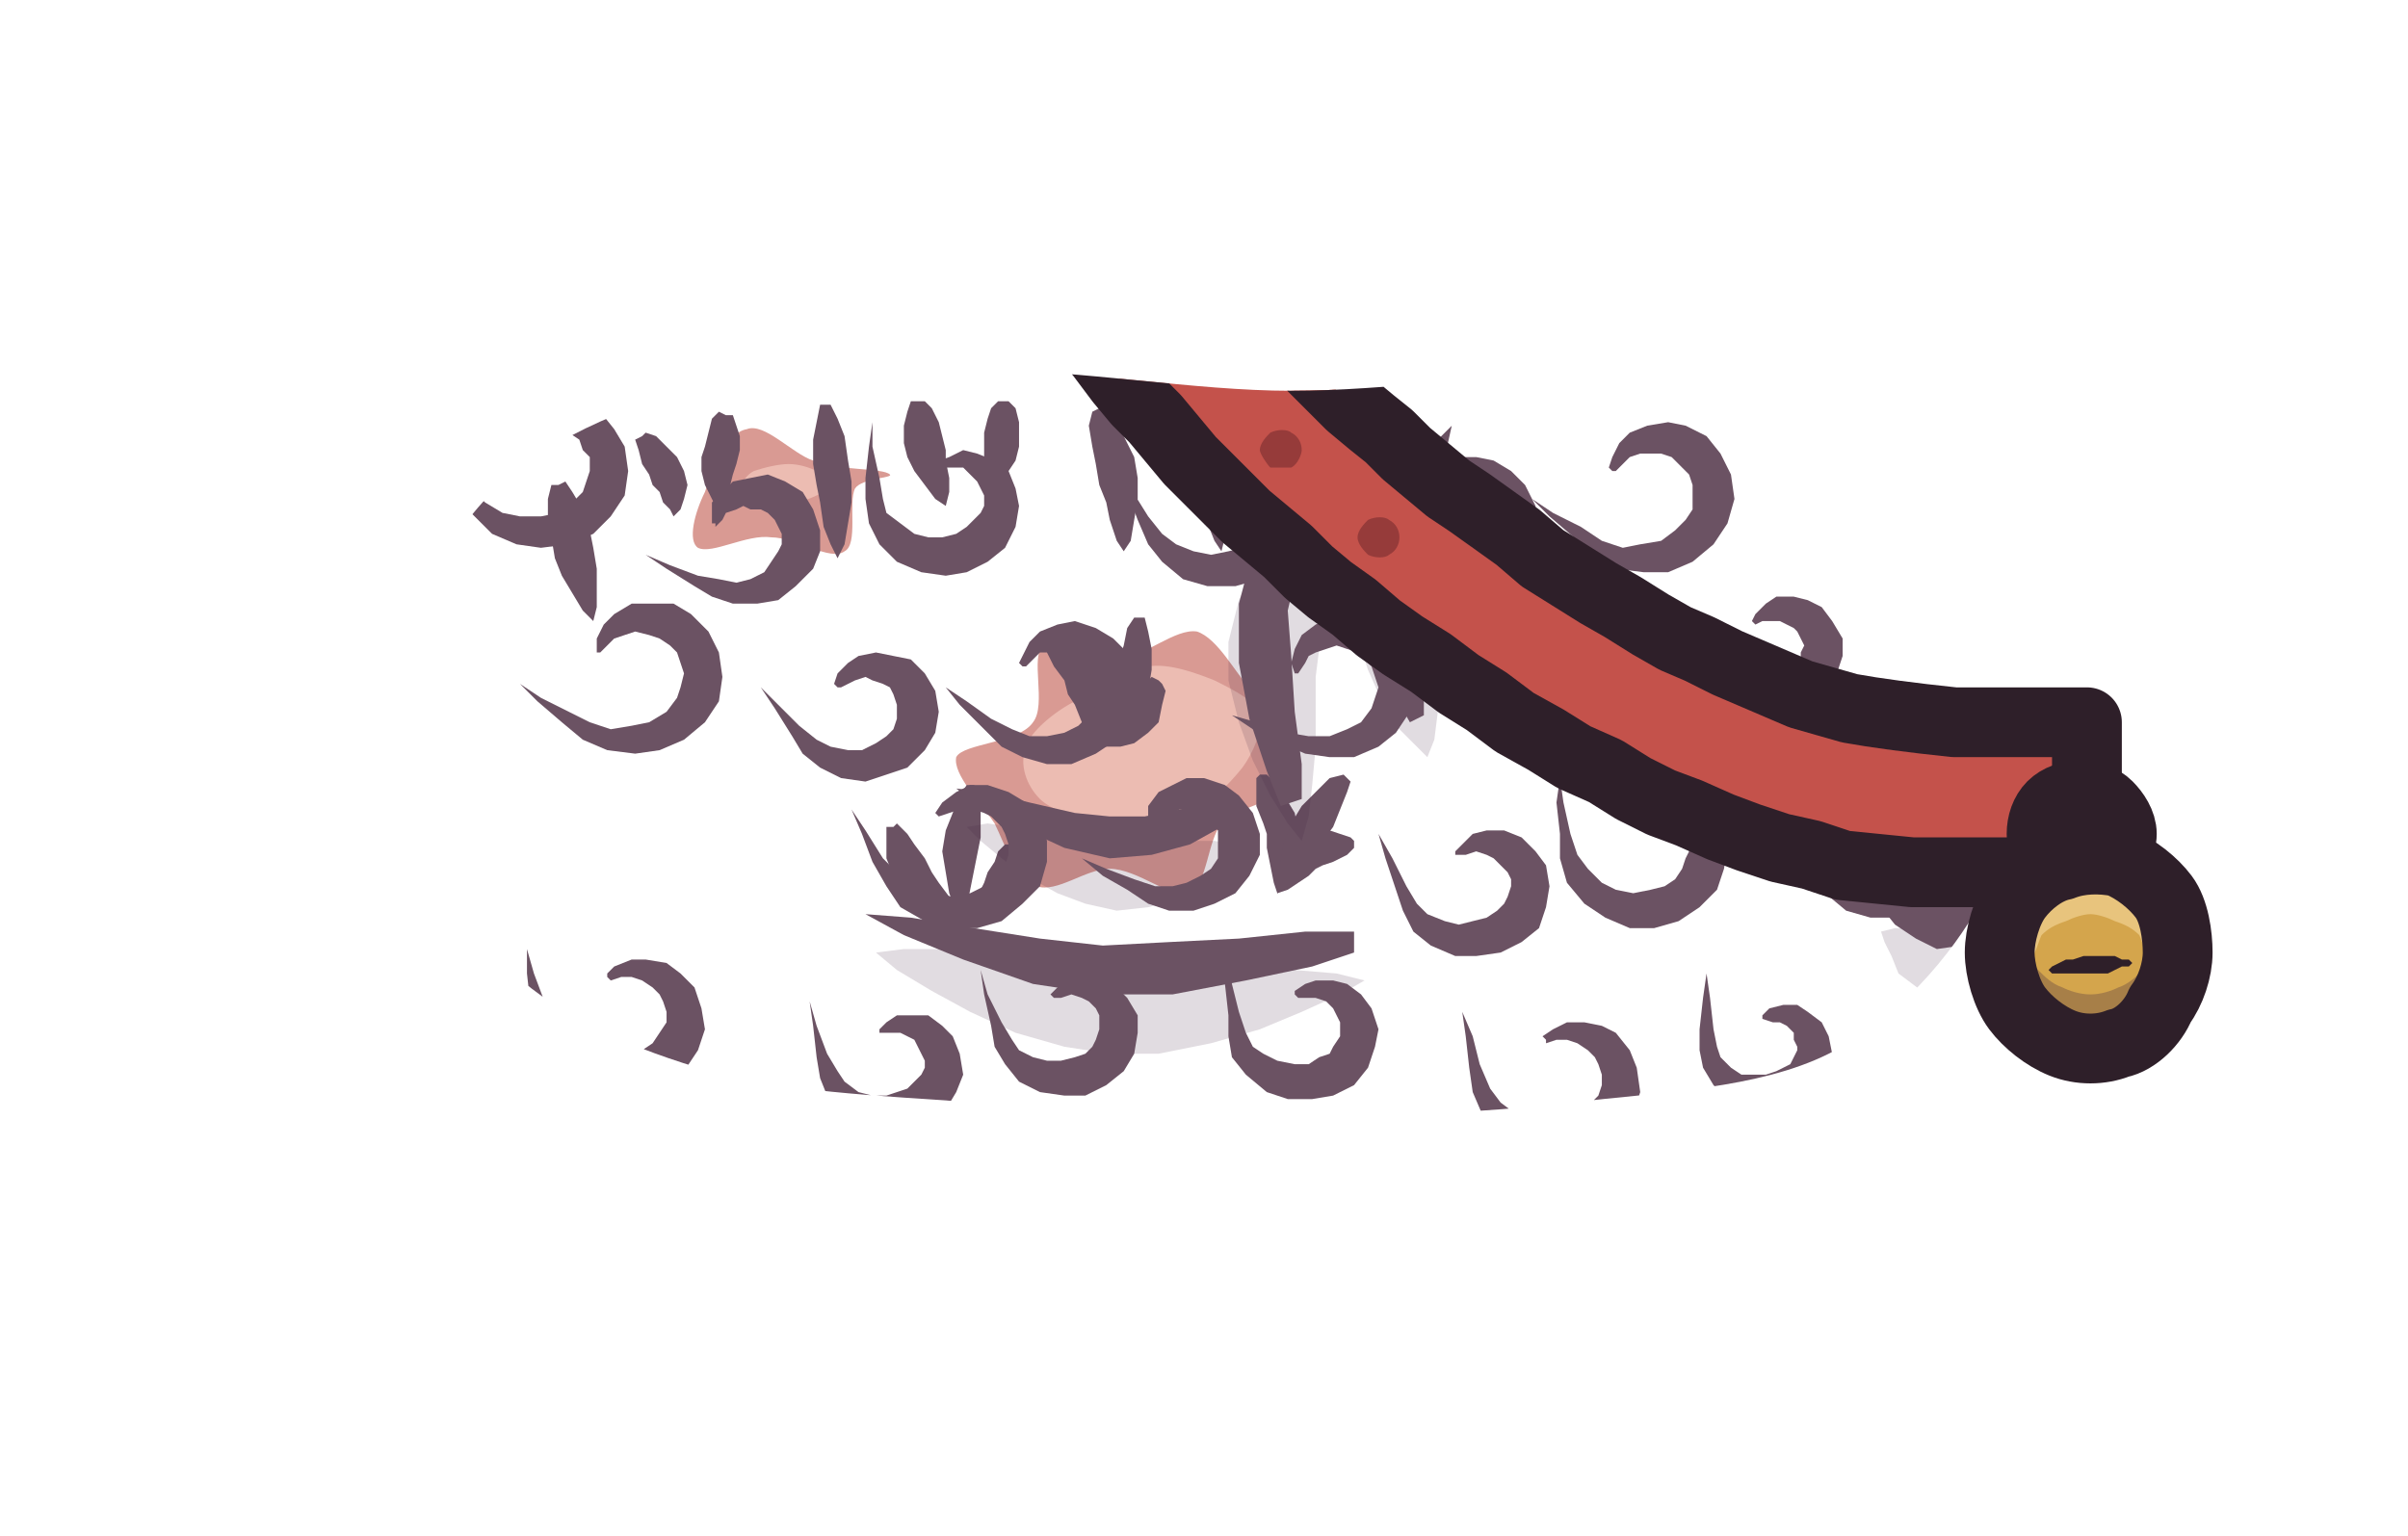
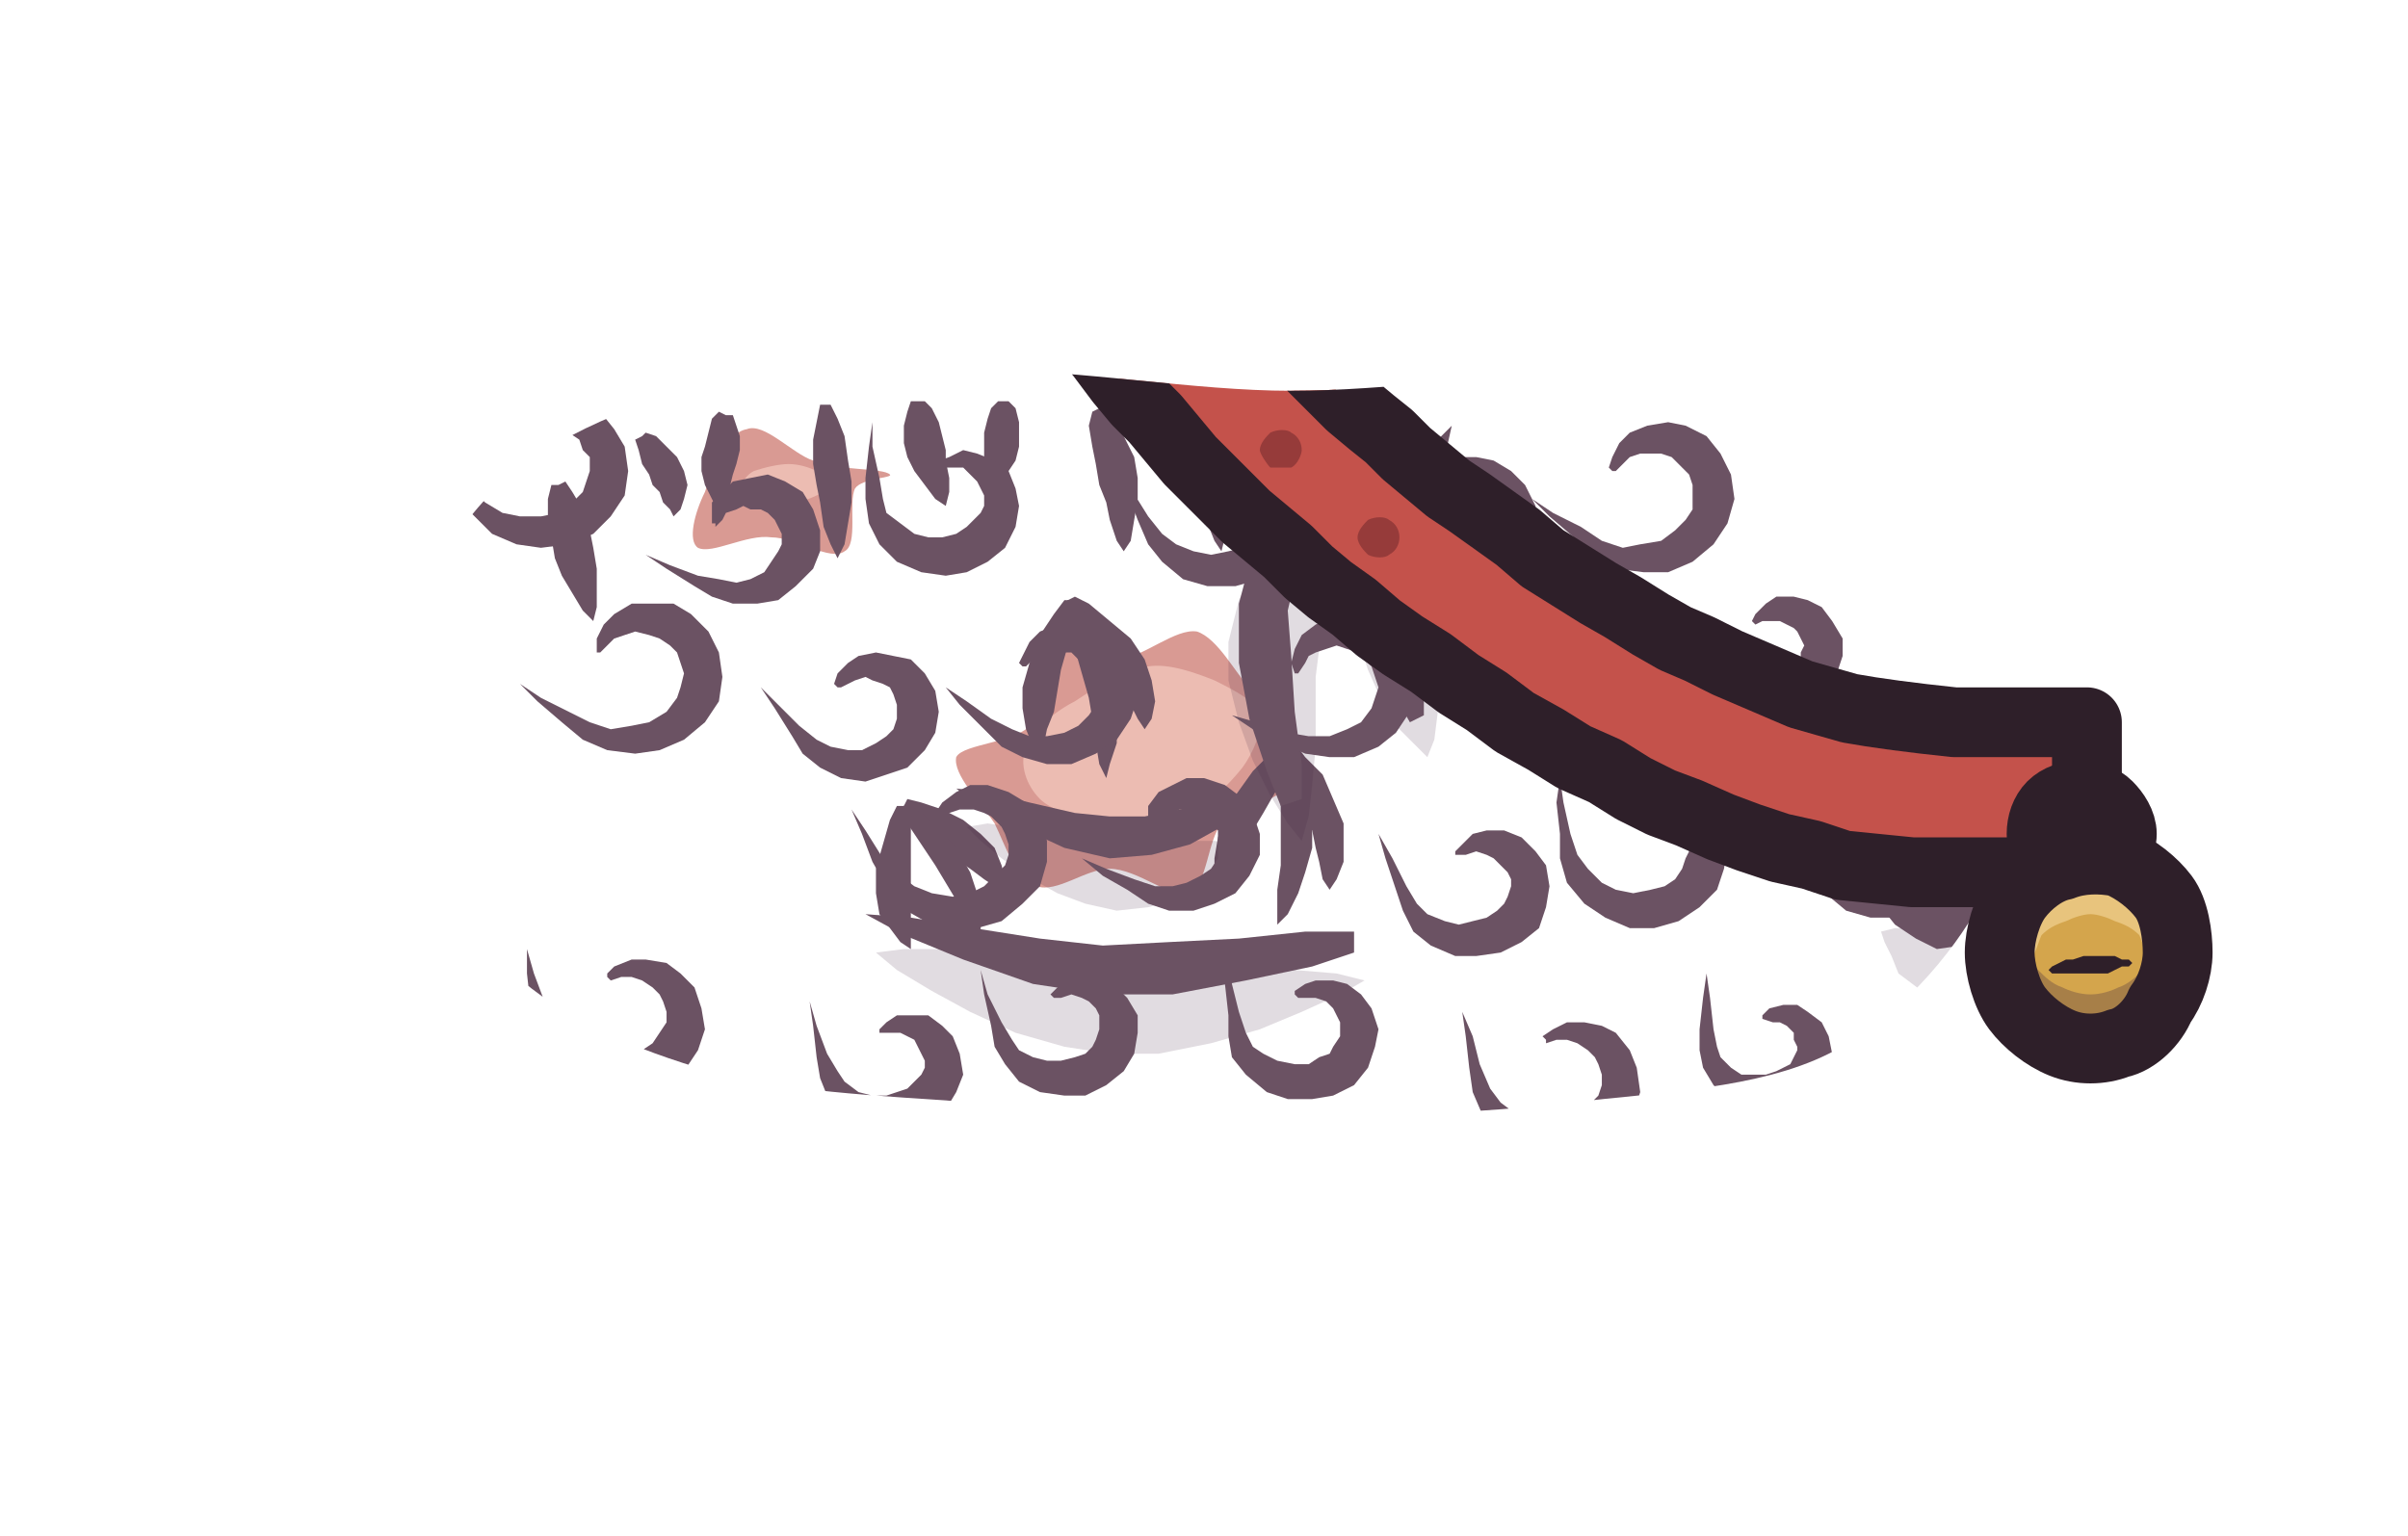
<svg xmlns="http://www.w3.org/2000/svg" viewBox="0 0 69 44" width="69" height="44">
  <defs>
    <clipPath id="cat-body-extra-normal-front-body">
      <path d="M51 12C52.9 12.9 55.3 14.6 56.4 16C57.5 17.4 57.7 19 57.8 20.6C57.9 22.2 57.7 24.2 56.8 25.8C55.9 27.4 54.4 29.2 52.4 30.2C50.4 31.2 47.6 31.3 45 31.6C42.4 31.9 39.8 32 37 32C34.2 32 30.8 31.8 28 31.6C25.2 31.4 22.3 31.3 20 30.6C17.7 29.9 15.8 29 14.4 27.6C13 26.2 12 24.1 11.8 22C11.6 19.9 12 17 13.2 15.2C14.4 13.4 16.5 12.2 19 11.4C21.5 10.6 25 10.6 28 10.6C31 10.6 34.2 11.2 37 11.2C39.8 11.2 42.7 10.7 45 10.8C47.3 10.9 49.1 11.1 51 12Z" />
    </clipPath>
    <clipPath id="cat-body-extra-normal-front-collar">
      <path d="M51 12C52.9 12.9 55.3 14.6 56.4 16C57.5 17.4 57.7 19 57.8 20.6C57.9 22.2 57.7 24.2 56.8 25.8C55.9 27.4 54.4 29.2 52.4 30.2C50.4 31.2 47.6 31.3 45 31.6C42.4 31.9 39.8 32 37 32C34.2 32 30.8 31.8 28 31.6C25.2 31.4 22.3 31.3 20 30.6C17.7 29.9 15.8 29 14.4 27.6C13 26.2 12 24.1 11.8 22C11.6 19.9 12 17 13.2 15.2C14.4 13.4 16.5 12.2 19 11.4C21.5 10.6 25 10.6 28 10.6C31 10.6 34.2 11.2 37 11.2C39.8 11.2 42.7 10.7 45 10.8C47.3 10.9 49.1 11.1 51 12ZM53 18.5L63 18.5L63 26.5L53 26.5Z" />
    </clipPath>
  </defs>
  <g id="extra-bald" clip-path="url(#cat-body-extra-normal-front-body)">
    <path d="M36.7 20.6C36.9 21.1 37.1 22 36.9 22.5C36.6 23 35.5 23.1 35 23.6C34.6 24.1 34.6 25.3 34.1 25.6C33.6 25.8 32.6 24.9 31.8 24.9C31.1 24.9 30.3 25.6 29.7 25.4C29.1 25.2 28.8 24.2 28.5 23.6C28.1 23 27.3 22.2 27.4 21.7C27.6 21.3 29.2 21.3 29.6 20.7C30 20.2 29.5 18.8 29.9 18.5C30.3 18.2 31.3 18.9 32.1 18.9C32.8 18.8 33.7 18 34.3 18.1C34.9 18.3 35.4 19.3 35.8 19.7C36.2 20.1 36.5 20.1 36.7 20.6Z" fill="#d99a93" />
    <path d="M36.1 20.5C36.2 20.9 35.9 21.6 35.6 22C35.2 22.5 34.6 23.1 34 23.4C33.3 23.6 32.3 23.7 31.6 23.6C30.9 23.5 30.1 23.2 29.8 22.9C29.4 22.5 29.2 21.9 29.4 21.4C29.5 21 30.2 20.4 30.8 20.1C31.4 19.7 32.2 19.2 32.9 19.1C33.5 19 34.3 19.3 34.8 19.5C35.4 19.8 36 20.1 36.1 20.5Z" fill="#ecbcb2" />
    <path d="M41.7 16.2C41.7 16.6 41.6 18.1 41.2 18.3C40.8 18.4 39.9 17.4 39.2 17.1C38.6 16.9 37.6 17.3 37.2 16.9C36.7 16.6 36.5 15.7 36.5 15.1C36.5 14.5 36.6 13.6 37 13.4C37.5 13.1 38.4 13.7 39.1 13.7C39.8 13.6 41 13 41.4 13.3C41.8 13.7 41.6 15.1 41.6 15.5C41.7 16 41.8 15.7 41.7 16.2Z" fill="#d99a93" />
    <path d="M41.1 15.7C41 15.9 40.8 16.2 40.5 16.3C40.2 16.4 39.8 16.4 39.5 16.4C39.1 16.3 38.7 16.2 38.4 16.1C38.1 15.9 37.9 15.6 37.9 15.4C37.8 15.2 37.9 14.9 38.1 14.7C38.3 14.6 38.6 14.5 38.9 14.4C39.2 14.4 39.6 14.3 39.9 14.4C40.2 14.5 40.4 14.8 40.6 15C40.8 15.2 41.1 15.5 41.1 15.7Z" fill="#ecbcb2" />
    <path d="M24.5 14C24.3 14.4 24.6 15.6 24.2 15.8C23.8 16.1 22.8 15.4 22.1 15.4C21.4 15.3 20.4 15.9 20 15.7C19.7 15.5 19.9 14.7 20.2 14.1C20.4 13.5 20.8 12.4 21.4 12.3C21.9 12.1 22.7 13 23.3 13.2C24 13.5 25.3 13.4 25.5 13.6C25.6 13.7 24.7 13.7 24.5 14Z" fill="#d99a93" />
    <path d="M23.8 13.8C23.8 13.9 23.6 14.1 23.4 14.2C23.2 14.3 22.9 14.4 22.7 14.4C22.4 14.5 22.1 14.5 21.8 14.4C21.6 14.4 21.3 14.4 21.2 14.3C21.1 14.2 21.2 14 21.2 13.9C21.3 13.8 21.4 13.6 21.6 13.5C21.9 13.4 22.3 13.3 22.6 13.3C22.9 13.3 23.2 13.4 23.4 13.5C23.6 13.5 23.8 13.7 23.8 13.8Z" fill="#ecbcb2" />
  </g>
  <g id="extra-dull" clip-path="url(#cat-body-extra-normal-front-body)">
    <path d="M17 17.8L17.1 17.4L17.1 16.9L17.1 16.3L17 15.7L16.9 15.2L16.7 14.6L16.4 14.1L16.2 13.8L16 13.9L15.8 13.9L15.7 14.3L15.7 14.8L15.8 15.4L15.9 16L16.1 16.5L16.4 17L16.7 17.5Z" fill="#6b5263" />
    <path d="M19.3 14.8L19.5 14.6L19.6 14.3L19.7 13.9L19.6 13.5L19.4 13.1L19.1 12.8L18.8 12.5L18.5 12.4L18.4 12.5L18.2 12.6L18.3 12.9L18.4 13.3L18.6 13.6L18.7 13.9L18.9 14.1L19 14.4L19.2 14.6Z" fill="#6b5263" />
    <path d="M20.5 14.5L20.7 14.3L20.9 14L21 13.6L21.1 13.3L21.2 12.9L21.2 12.5L21.1 12.2L21 11.9L20.8 11.9L20.6 11.8L20.4 12L20.3 12.4L20.2 12.8L20.1 13.1L20.1 13.5L20.2 13.9L20.4 14.3Z" fill="#6b5263" />
    <path d="M24 16L24.2 15.6L24.3 15L24.4 14.4L24.4 13.8L24.3 13.2L24.2 12.5L24 12L23.8 11.6L23.6 11.6L23.5 11.6L23.4 12.1L23.3 12.6L23.3 13.3L23.4 13.9L23.5 14.4L23.6 15.1L23.8 15.6Z" fill="#6b5263" />
    <path d="M27.1 14.5L27.2 14.1L27.2 13.7L27.1 13.2L27.1 12.9L27 12.5L26.9 12.1L26.7 11.7L26.5 11.5L26.3 11.5L26.1 11.5L26 11.8L25.9 12.2L25.9 12.7L26 13.1L26.2 13.5L26.5 13.9L26.8 14.3Z" fill="#6b5263" />
    <path d="M28.5 14L28.7 13.8L28.9 13.5L29.1 13.2L29.2 12.8L29.2 12.5L29.2 12.1L29.1 11.7L28.9 11.5L28.7 11.5L28.6 11.5L28.4 11.7L28.3 12L28.2 12.4L28.2 12.7L28.2 13.1L28.3 13.4L28.4 13.8Z" fill="#6b5263" />
    <path d="M32.2 15.8L32.4 15.5L32.5 14.9L32.6 14.3L32.6 13.7L32.5 13.1L32.2 12.5L31.9 12L31.7 11.6L31.5 11.7L31.3 11.8L31.2 12.2L31.3 12.8L31.4 13.3L31.5 13.9L31.7 14.4L31.8 14.9L32 15.5Z" fill="#6b5263" />
    <path d="M35 15.8L35.1 15.4L35.2 14.9L35.2 14.3L35.2 13.8L35.1 13.2L34.8 12.6L34.5 12.2L34.3 11.9L34.1 11.9L34 12L33.9 12.4L34 12.9L34.1 13.5L34.2 14L34.4 14.5L34.6 15L34.8 15.5Z" fill="#6b5263" />
    <path d="M35.6 16.2L35.9 15.9L36.2 15.4L36.5 14.9L36.7 14.3L36.9 13.8L37.1 13.1L37.1 12.6L37.1 12.2L36.9 12.1L36.7 12L36.4 12.4L36.1 12.9L35.9 13.4L35.7 14L35.6 14.6L35.5 15.2L35.5 15.8Z" fill="#6b5263" />
-     <path d="M31.4 21.4L31.5 21.1L31.6 20.6L31.6 20L31.5 19.5L31.3 19L30.9 18.6L30.6 18.3L30.2 18.2L30.1 18.3L30 18.4L30 18.7L30.2 19.1L30.5 19.5L30.6 19.9L30.8 20.2L31 20.7L31.2 21.1Z" fill="#6b5263" />
-     <path d="M31.4 21.4L31.7 21.2L32.2 20.8L32.6 20.4L32.9 19.8L33 19.2L33 18.6L32.9 18.1L32.8 17.7L32.7 17.7L32.5 17.7L32.3 18L32.2 18.5L32 19.1L31.9 19.5L31.8 20L31.6 20.5L31.5 21Z" fill="#6b5263" />
-     <path d="M31.4 21.4L31.7 21.4L32.1 21.4L32.5 21.3L32.9 21L33.2 20.7L33.3 20.2L33.4 19.8L33.3 19.6L33.2 19.5L33 19.4L32.8 19.6L32.5 19.9L32.3 20.2L32.2 20.4L32 20.6L31.8 20.8L31.5 21.1Z" fill="#6b5263" />
-     <path d="M36.6 25.6L36.8 25.3L37 24.9L37.2 24.3L37.2 23.8L37.1 23.3L36.8 22.8L36.5 22.4L36.3 22.2L36.1 22.2L36 22.3L36 22.7L36 23.1L36.2 23.6L36.3 23.9L36.3 24.3L36.4 24.8L36.5 25.3Z" fill="#6b5263" />
-     <path d="M36.6 25.6L36.9 25.4L37.2 25L37.6 24.5L37.9 24.1L38.2 23.7L38.4 23.2L38.6 22.7L38.7 22.4L38.6 22.3L38.5 22.2L38.1 22.3L37.7 22.7L37.3 23.1L37 23.6L36.8 24.1L36.7 24.7L36.6 25.2Z" fill="#6b5263" />
-     <path d="M36.6 25.6L36.9 25.5L37.2 25.3L37.5 25.1L37.7 24.9L37.9 24.8L38.2 24.7L38.6 24.5L38.8 24.3L38.8 24.1L38.7 24L38.4 23.9L38.1 23.8L37.6 23.9L37.2 24.1L36.9 24.5L36.7 24.9L36.6 25.3Z" fill="#6b5263" />
-     <path d="M27.6 26.4L27.5 26.1L27.2 25.7L26.9 25.3L26.7 25L26.5 24.6L26.2 24.2L26 23.9L25.7 23.6L25.6 23.7L25.4 23.7L25.4 24.1L25.4 24.6L25.6 25.1L25.9 25.6L26.3 25.9L26.8 26.2L27.2 26.3Z" fill="#6b5263" />
-     <path d="M27.6 26.4L27.7 26L27.8 25.5L27.9 25L28 24.5L28.1 24L28.1 23.4L28.1 22.9L28.1 22.6L27.9 22.5L27.7 22.5L27.5 22.8L27.3 23.3L27.1 23.8L27 24.4L27.1 25L27.2 25.6L27.4 26.1Z" fill="#6b5263" />
-     <path d="M27.6 26.4L27.9 26.4L28.3 26.3L28.7 26.1L29.1 25.8L29.3 25.3L29.3 24.9L29.3 24.5L29.2 24.2L29 24.2L28.8 24.2L28.6 24.4L28.5 24.7L28.3 25L28.2 25.3L28.1 25.5L27.9 25.8L27.7 26.1Z" fill="#6b5263" />
-     <path d="M55.6 25.8L55.6 25.4L55.5 25L55.3 24.5L55.2 24.1L55.2 23.8L55.1 23.3L55 22.8L54.9 22.5L54.7 22.5L54.5 22.5L54.4 22.8L54.3 23.3L54.2 23.8L54.3 24.4L54.5 24.9L54.9 25.3L55.3 25.6Z" fill="#6b5263" />
-     <path d="M55.6 25.8L55.9 25.5L56.2 25.1L56.6 24.7L56.8 24.2L57 23.7L57.2 23.2L57.3 22.7L57.3 22.3L57.1 22.2L57 22.1L56.7 22.4L56.4 22.8L56.1 23.3L55.9 23.8L55.8 24.3L55.6 24.9L55.6 25.4Z" fill="#6b5263" />
-     <path d="M55.6 25.8L55.9 25.7L56.2 25.5L56.5 25.3L56.8 25.2L57 25.1L57.3 24.9L57.6 24.7L57.8 24.4L57.7 24.3L57.7 24.1L57.4 24.1L57 24.1L56.6 24.2L56.2 24.4L55.9 24.7L55.7 25.1L55.6 25.5Z" fill="#6b5263" />
+     <path d="M29.7 21.7L29.9 21.4L30 20.9L30.2 20.4L30.3 19.8L30.4 19.2L30.6 18.5L30.8 17.8L30.8 17.3L30.6 17.2L30.5 17.2L30.2 17.6L29.8 18.2L29.5 19L29.3 19.7L29.3 20.3L29.4 20.9L29.6 21.4Z" fill="#6b5263" />
+     <path d="M32.8 20.9L33 20.6L33.1 20.1L33 19.5L32.8 18.9L32.4 18.3L31.8 17.8L31.2 17.3L30.8 17.1L30.6 17.2L30.5 17.3L30.8 17.8L31.2 18.4L31.7 19L32 19.4L32.2 19.8L32.4 20.2L32.6 20.6Z" fill="#6b5263" />
+     <path d="M31.7 22.3L31.8 21.9L32 21.3L32 20.6L32 19.8L31.8 19.1L31.5 18.3L31.1 17.6L30.8 17.2L30.6 17.2L30.5 17.3L30.6 17.8L30.8 18.6L31 19.3L31.2 20L31.3 20.6L31.4 21.3L31.5 21.9Z" fill="#6b5263" />
+     <path d="M34.9 25.5L35.2 25.2L35.4 24.8L35.7 24.3L35.9 23.8L36.2 23.3L36.6 22.6L36.9 22L37.1 21.5L36.9 21.4L36.8 21.3L36.4 21.6L35.9 22.1L35.4 22.8L35.1 23.4L34.9 24L34.8 24.6L34.8 25.1Z" fill="#6b5263" />
+     <path d="M38.1 25.5L38.3 25.2L38.5 24.7L38.5 24.2L38.5 23.6L38.2 22.9L37.9 22.2L37.4 21.7L37.1 21.3L36.9 21.4L36.8 21.5L36.9 22L37.1 22.6L37.3 23.3L37.6 23.8L37.7 24.3L37.8 24.7L37.9 25.2Z" fill="#6b5263" />
+     <path d="M36.6 26.5L36.9 26.2L37.2 25.6L37.4 25L37.6 24.3L37.6 23.5L37.4 22.6L37.3 21.9L37.1 21.4L36.9 21.4L36.8 21.4L36.7 22L36.7 22.7L36.7 23.5L36.7 24.2L36.7 24.8L36.6 25.5L36.6 26.1Z" fill="#6b5263" />
+     <path d="M26.1 27.2L26.1 26.8L26.1 26.4L26.1 26L26.1 25.5L26.1 25L26.1 24.3L26.1 23.6L26.1 23.1L25.9 23.1L25.7 23.1L25.5 23.5L25.3 24.2L25.1 24.9L25.1 25.6L25.2 26.2L25.5 26.6L25.8 27Z" fill="#6b5263" />
+     <path d="M28.8 25.5L28.8 25.2L28.7 24.8L28.5 24.3L28.1 23.9L27.6 23.5L27 23.2L26.4 23L26 22.9L25.9 23.1L25.8 23.2L26.1 23.6L26.6 24L27.1 24.4L27.5 24.7L27.8 24.9L28.2 25.2L28.5 25.4Z" fill="#6b5263" />
+     <path d="M28.1 27.2L28.1 26.8L28.1 26.2L28 25.6L27.8 25L27.4 24.3L26.9 23.8L26.4 23.3L26 23L25.9 23.1L25.8 23.2L26 23.6L26.4 24.2L26.8 24.8L27.1 25.3L27.4 25.8L27.6 26.4L27.9 26.8Z" fill="#6b5263" />
+     <path d="M53.9 26L54.1 25.7L54.3 25.3L54.5 24.8L54.6 24.4L54.9 23.8L55.1 23.2L55.3 22.5L55.3 22L55.2 22L55 21.9L54.7 22.2L54.3 22.8L53.9 23.4L53.7 24.1L53.6 24.6L53.7 25.2L53.8 25.7Z" fill="#6b5263" />
+     <path d="M57.1 25.4L57.2 25.1L57.3 24.7L57.3 24.2L57.1 23.6L56.8 23L56.3 22.5L55.7 22.1L55.3 21.8L55.2 22L55.1 22.1L55.2 22.5L55.6 23.1L56 23.6L56.3 24.1L56.5 24.4L56.7 24.8L56.9 25.2Z" fill="#6b5263" />
+     <path d="M55.8 26.7L56 26.3L56.1 25.8L56.2 25.1L56.2 24.5L56.1 23.8L55.9 23L55.6 22.4L55.3 21.9L55.2 22L55 22L55.1 22.5L55.2 23.2L55.3 23.9L55.4 24.6L55.5 25.1L55.6 25.8L55.7 26.3Z" fill="#6b5263" />
  </g>
  <g id="extra-wrinkles" clip-path="url(#cat-body-extra-normal-front-body)">
    <path d="M38.5 13.5L37.9 13.9L37.3 14.5L36.6 15.3L36 16.2L35.5 17.2L35.2 18.4L35.2 19.5L35.5 20.7L35.9 21.8L36.4 22.8L36.9 23.6L37.3 24.1L37.5 23.4L37.6 22.5L37.7 21.4L37.7 20.4L37.7 19.4L37.8 18.6L37.9 17.9L38.1 17L38.3 16L38.5 15.1L38.6 14.2Z" fill="#3f2541" fill-opacity="0.16" />
    <path d="M38.2 12.4L37.5 13.2L36.7 14.4L35.9 15.8L35.5 17.3L35.5 19L35.8 20.6L36.3 22.1L36.7 23.1L37 23L37.3 22.9L37.3 21.9L37.1 20.4L37 18.8L36.9 17.5L37.2 16.2L37.6 14.7L38 13.4Z" fill="#6b5263" />
    <path d="M41.9 13.3L41.4 13.6L40.8 14.1L40.2 14.8L39.6 15.5L39.2 16.4L38.9 17.4L38.9 18.3L39.2 19.2L39.6 20.1L40 20.8L40.5 21.3L40.9 21.7L41.1 21.2L41.2 20.4L41.2 19.7L41.2 18.9L41.2 18.2L41.3 17.6L41.4 17.1L41.5 16.3L41.7 15.5L41.9 14.7L41.9 13.9Z" fill="#3f2541" fill-opacity="0.16" />
    <path d="M41.6 12.2L41 12.8L40.3 13.8L39.5 15L39.1 16.3L39.2 17.6L39.5 18.9L40 20L40.4 20.7L40.6 20.6L40.8 20.5L40.8 19.7L40.7 18.6L40.5 17.5L40.5 16.5L40.7 15.5L41 14.2L41.4 13.1Z" fill="#6b5263" />
    <path d="M25.1 27.3L25.7 27.8L26.7 28.4L27.8 29L29.1 29.6L30.5 30L31.8 30.2L33.2 30.2L34.7 29.9L36.1 29.5L37.3 29L38.4 28.5L39.1 28.1L38.3 27.9L37.1 27.8L35.8 27.7L34.4 27.7L33.1 27.6L32 27.6L30.9 27.5L29.6 27.4L28.3 27.3L27 27.2L25.9 27.2Z" fill="#3f2541" fill-opacity="0.16" />
    <path d="M24.8 26.2L25.9 26.8L27.6 27.5L29.6 28.2L31.6 28.5L33.6 28.5L35.7 28.1L37.6 27.7L38.8 27.3L38.8 27L38.8 26.7L37.4 26.7L35.5 26.9L33.5 27L31.6 27.1L29.8 26.9L27.9 26.6L26.1 26.3Z" fill="#6b5263" />
    <path d="M27.7 23.7L28.1 24.1L28.7 24.6L29.4 25.1L30.3 25.6L31.1 25.9L32 26.1L32.9 26L33.7 25.8L34.5 25.5L35.1 25.1L35.6 24.7L35.9 24.3L35.4 24.2L34.8 24.1L34.1 24.1L33.4 24.1L32.7 24.1L32.2 24.1L31.6 24L30.8 23.9L29.9 23.8L29 23.7L28.3 23.6Z" fill="#3f2541" fill-opacity="0.16" />
    <path d="M27.4 22.6L28.1 23.1L29.2 23.7L30.5 24.3L31.8 24.6L33 24.5L34.1 24.2L35 23.7L35.7 23.4L35.6 23.2L35.5 23L34.8 23L33.8 23.2L32.8 23.4L31.8 23.4L30.8 23.3L29.5 23L28.3 22.7Z" fill="#6b5263" />
    <path d="M53.5 23.5L53.6 23.9L53.8 24.3L54 24.8L54.4 25.2L54.9 25.6L55.6 25.8L56.2 25.8L56.8 25.5L57.3 25.2L57.7 24.8L57.9 24.5L58.1 24.1L57.7 23.9L57.3 23.8L56.8 23.7L56.4 23.7L56 23.6L55.8 23.6L55.7 23.6L55.3 23.5L54.9 23.5L54.4 23.4L53.9 23.4Z" fill="#3f2541" fill-opacity="0.16" />
    <path d="M53.2 22.4L53.5 22.8L53.9 23.4L54.6 23.9L55.3 24.2L56.1 24.2L56.9 23.9L57.5 23.5L57.9 23.2L57.8 23L57.7 22.8L57.2 22.8L56.6 22.9L55.9 22.9L55.5 23L55 22.9L54.4 22.7L53.7 22.5Z" fill="#6b5263" />
    <path d="M53.9 26.7L54 27L54.2 27.4L54.4 27.9L54.8 28.2L55.2 28.5L55.8 28.7L56.4 28.6L56.8 28.4L57.2 28.1L57.5 27.8L57.6 27.4L57.7 27.1L57.4 26.9L57 26.9L56.6 26.8L56.3 26.8L56.1 26.7L56 26.7L55.9 26.7L55.6 26.7L55.1 26.6L54.7 26.6L54.3 26.6Z" fill="#3f2541" fill-opacity="0.16" />
    <path d="M53.6 25.6L53.9 26L54.3 26.5L54.9 26.9L55.5 27.2L56.2 27.1L56.8 26.8L57.2 26.5L57.5 26.2L57.4 26L57.3 25.8L56.9 25.8L56.4 25.9L56 26L55.7 26L55.3 26L54.7 25.8L54.1 25.6Z" fill="#6b5263" />
  </g>
  <g id="extra-curls" clip-path="url(#cat-body-extra-normal-front-body)">
    <path d="M12.3 12.7L12.6 13.4L13.1 14.1L13.5 14.7L14.1 15.3L14.8 15.6L15.5 15.7L16.3 15.6L17 15.3L17.5 14.8L17.9 14.2L18 13.5L17.9 12.8L17.6 12.3L17.2 11.8L16.6 11.6L16.1 11.5L15.6 11.6L15.1 11.8L14.8 12.2L14.7 12.5L14.7 12.5L14.8 12.6L15.1 12.4L15.4 12.3L15.7 12.2L16 12.3L16.3 12.4L16.6 12.6L16.7 12.9L16.9 13.1L16.9 13.5L16.8 13.8L16.7 14.1L16.4 14.4L16 14.7L15.5 14.8L14.9 14.8L14.4 14.7L13.9 14.4L13.4 13.9L12.8 13.3Z" fill="#6b5263" />
    <path d="M18.5 15.9L19.1 16.3L19.9 16.8L20.4 17.1L21 17.3L21.7 17.3L22.3 17.2L22.8 16.8L23.3 16.3L23.5 15.8L23.5 15.2L23.3 14.6L23 14.1L22.5 13.8L22 13.6L21.5 13.7L21 13.8L20.7 14.1L20.4 14.4L20.4 14.8L20.4 15L20.5 15L20.5 15.1L20.7 14.9L20.8 14.7L21.1 14.6L21.3 14.5L21.5 14.6L21.8 14.6L22 14.7L22.2 14.9L22.3 15.1L22.4 15.3L22.4 15.6L22.3 15.8L22.1 16.1L21.9 16.4L21.5 16.6L21.1 16.7L20.6 16.6L20 16.5L19.2 16.2Z" fill="#6b5263" />
    <path d="M25 12.1L24.9 12.8L24.8 13.7L24.8 14.3L24.9 15L25.2 15.6L25.7 16.1L26.4 16.4L27.1 16.5L27.7 16.4L28.3 16.1L28.8 15.7L29.1 15.1L29.2 14.5L29.1 14L28.9 13.5L28.5 13.2L28 13L27.6 12.9L27.2 13.1L26.9 13.2L26.9 13.3L27 13.4L27.2 13.4L27.6 13.4L27.8 13.6L28 13.8L28.1 14L28.2 14.2L28.2 14.5L28.1 14.7L27.9 14.9L27.7 15.1L27.4 15.3L27 15.4L26.6 15.4L26.2 15.3L25.8 15L25.4 14.7L25.3 14.3L25.2 13.7L25 12.8Z" fill="#6b5263" />
    <path d="M32 13.4L32.3 14.1L32.6 14.9L32.9 15.6L33.3 16.1L33.9 16.6L34.6 16.8L35.4 16.8L36.1 16.6L36.7 16.3L37.1 15.7L37.3 15.1L37.4 14.5L37.2 13.9L36.8 13.4L36.4 13.1L35.8 12.9L35.3 12.9L34.9 13.1L34.6 13.4L34.4 13.6L34.4 13.7L34.5 13.7L34.7 13.6L35.1 13.5L35.4 13.6L35.6 13.7L35.9 13.8L36.1 14.1L36.2 14.3L36.3 14.6L36.2 14.9L36.1 15.1L35.9 15.4L35.6 15.7L35.2 15.8L34.7 15.9L34.2 15.8L33.7 15.6L33.3 15.3L32.9 14.8L32.4 14Z" fill="#6b5263" />
    <path d="M39 15.7L39.6 16L40.4 16.4L41 16.7L41.6 16.9L42.3 16.9L42.9 16.6L43.4 16.2L43.8 15.7L44 15.1L44 14.5L43.7 13.9L43.3 13.5L42.8 13.2L42.3 13.1L41.8 13.1L41.3 13.3L41 13.6L40.8 13.9L40.7 14.3L40.8 14.6L40.8 14.6L40.9 14.6L41 14.4L41.2 14.2L41.4 14.1L41.6 14L41.9 14L42.1 14.1L42.4 14.2L42.6 14.3L42.7 14.5L42.8 14.7L42.9 15L42.8 15.3L42.7 15.6L42.4 15.9L42.1 16.1L41.6 16.2L41.1 16.2L40.5 16.1L39.7 15.9Z" fill="#6b5263" />
    <path d="M43.9 14.3L44.4 14.8L45.1 15.4L45.6 15.9L46.3 16.3L47.1 16.4L47.8 16.4L48.5 16.1L49.1 15.6L49.5 15L49.7 14.3L49.6 13.6L49.3 13L48.9 12.5L48.3 12.2L47.8 12.1L47.2 12.2L46.7 12.4L46.4 12.7L46.2 13.1L46.1 13.4L46.2 13.5L46.3 13.5L46.5 13.3L46.7 13.1L47 13L47.3 13L47.6 13L47.9 13.1L48.2 13.4L48.4 13.6L48.5 13.9L48.5 14.2L48.5 14.6L48.3 14.9L48 15.2L47.6 15.5L47 15.6L46.5 15.7L45.9 15.5L45.3 15.1L44.5 14.7Z" fill="#6b5263" />
    <path d="M14.9 19.6L15.4 20.1L16.1 20.7L16.7 21.2L17.4 21.5L18.2 21.6L18.9 21.5L19.6 21.2L20.2 20.7L20.6 20.1L20.7 19.4L20.6 18.7L20.3 18.1L19.8 17.6L19.3 17.3L18.7 17.3L18.1 17.3L17.6 17.6L17.3 17.9L17.1 18.3L17.1 18.7L17.1 18.7L17.2 18.7L17.4 18.5L17.6 18.3L17.9 18.2L18.2 18.1L18.6 18.2L18.9 18.3L19.2 18.5L19.4 18.7L19.5 19L19.6 19.3L19.5 19.7L19.4 20L19.1 20.4L18.6 20.7L18.1 20.8L17.5 20.9L16.9 20.7L16.3 20.4L15.5 20Z" fill="#6b5263" />
    <path d="M21.8 19.7L22.2 20.3L22.7 21.1L23 21.6L23.5 22L24.1 22.3L24.8 22.4L25.4 22.2L26 22L26.5 21.5L26.8 21L26.9 20.4L26.8 19.8L26.5 19.3L26.1 18.9L25.6 18.8L25.1 18.7L24.6 18.8L24.3 19L24 19.3L23.9 19.6L24 19.7L24.1 19.7L24.3 19.6L24.5 19.5L24.8 19.4L25 19.5L25.3 19.6L25.5 19.7L25.6 19.9L25.7 20.2L25.7 20.4L25.7 20.6L25.6 20.9L25.4 21.1L25.1 21.3L24.7 21.5L24.3 21.5L23.8 21.4L23.4 21.2L22.9 20.8L22.3 20.2Z" fill="#6b5263" />
    <path d="M27.1 19.7L27.5 20.2L28.2 20.9L28.7 21.4L29.3 21.7L30 21.9L30.7 21.9L31.4 21.6L32 21.2L32.4 20.6L32.6 20L32.5 19.3L32.3 18.7L31.9 18.3L31.4 18L30.8 17.8L30.3 17.9L29.8 18.1L29.5 18.4L29.3 18.8L29.2 19L29.3 19.1L29.4 19.1L29.6 18.9L29.8 18.7L30.1 18.7L30.4 18.7L30.7 18.7L30.9 18.9L31.2 19.1L31.3 19.3L31.4 19.6L31.4 19.8L31.4 20.2L31.2 20.5L30.9 20.8L30.5 21L30 21.1L29.5 21.1L29 20.9L28.4 20.6L27.7 20.1Z" fill="#6b5263" />
    <path d="M35.3 20.5L35.9 20.9L36.7 21.3L37.4 21.6L38.1 21.7L38.8 21.7L39.5 21.4L40 21L40.4 20.4L40.6 19.7L40.5 19.1L40.2 18.5L39.8 18L39.3 17.7L38.7 17.6L38.1 17.7L37.7 17.9L37.3 18.2L37.1 18.6L37 19L37.1 19.3L37.2 19.3L37.2 19.3L37.4 19L37.5 18.8L37.7 18.7L38 18.6L38.3 18.5L38.6 18.6L38.9 18.7L39.1 18.9L39.3 19.1L39.4 19.4L39.5 19.7L39.4 20L39.3 20.3L39 20.7L38.6 20.9L38.1 21.1L37.5 21.1L36.9 21L36 20.7Z" fill="#6b5263" />
    <path d="M42.3 20.8L43 21.2L43.8 21.5L44.4 21.8L45 21.9L45.6 21.9L46.2 21.6L46.7 21.2L47.1 20.7L47.2 20.1L47.1 19.5L46.8 18.9L46.4 18.5L45.9 18.3L45.4 18.2L44.9 18.3L44.5 18.5L44.2 18.8L44 19.1L44 19.5L44 19.8L44.1 19.8L44.2 19.8L44.3 19.6L44.4 19.3L44.6 19.2L44.8 19.2L45.1 19.1L45.3 19.2L45.6 19.3L45.8 19.4L45.9 19.6L46 19.8L46.1 20L46 20.3L45.9 20.6L45.7 20.9L45.4 21.1L45 21.3L44.5 21.3L43.9 21.2L43.1 21Z" fill="#6b5263" />
    <path d="M48.2 17.5L48.5 18.2L48.9 19L49.2 19.5L49.5 19.9L50 20.2L50.6 20.4L51.2 20.4L51.8 20.2L52.3 19.8L52.6 19.4L52.8 18.8L52.8 18.3L52.5 17.8L52.2 17.4L51.8 17.2L51.4 17.1L50.9 17.1L50.6 17.3L50.3 17.6L50.2 17.8L50.3 17.9L50.3 17.9L50.5 17.8L50.8 17.8L51 17.8L51.2 17.9L51.4 18L51.5 18.1L51.6 18.3L51.7 18.5L51.6 18.7L51.6 18.9L51.5 19.1L51.3 19.3L51 19.4L50.6 19.5L50.3 19.5L49.9 19.4L49.5 19.2L49.2 18.8L48.7 18.1Z" fill="#6b5263" />
    <path d="M24.4 23.2L24.7 23.9L25 24.7L25.4 25.4L25.8 26L26.5 26.4L27.2 26.6L28 26.6L28.7 26.4L29.3 25.9L29.8 25.4L30 24.7L30 24.1L29.8 23.4L29.4 23L28.9 22.7L28.3 22.5L27.8 22.5L27.4 22.7L27 23L26.8 23.3L26.9 23.4L26.9 23.4L27.2 23.3L27.5 23.2L27.9 23.2L28.2 23.3L28.4 23.4L28.7 23.7L28.8 23.9L28.9 24.2L28.9 24.5L28.8 24.8L28.5 25.1L28.2 25.4L27.8 25.6L27.3 25.7L26.7 25.6L26.2 25.4L25.8 25.1L25.3 24.6L24.8 23.8Z" fill="#6b5263" />
    <path d="M31 24.6L31.6 25.1L32.3 25.5L32.9 25.9L33.5 26.1L34.2 26.1L34.8 25.9L35.4 25.6L35.8 25.1L36.1 24.5L36.1 23.9L35.9 23.3L35.5 22.8L35.1 22.5L34.5 22.3L34 22.3L33.6 22.5L33.2 22.7L32.9 23.1L32.9 23.4L32.9 23.7L33 23.7L33 23.8L33.2 23.6L33.3 23.4L33.6 23.3L33.8 23.2L34.1 23.2L34.3 23.3L34.5 23.4L34.7 23.6L34.9 23.8L34.9 24L34.9 24.3L34.9 24.6L34.7 24.9L34.4 25.1L34 25.3L33.6 25.4L33.1 25.4L32.5 25.2L31.7 24.9Z" fill="#6b5263" />
    <path d="M39.5 23.9L39.7 24.6L40 25.5L40.2 26.1L40.5 26.7L41 27.1L41.7 27.4L42.3 27.4L43 27.3L43.6 27L44.1 26.6L44.3 26L44.4 25.4L44.3 24.8L44 24.4L43.6 24L43.1 23.8L42.6 23.8L42.2 23.9L41.9 24.2L41.7 24.4L41.7 24.5L41.8 24.5L42 24.5L42.3 24.4L42.6 24.5L42.8 24.6L43 24.8L43.2 25L43.3 25.2L43.3 25.4L43.2 25.7L43.1 25.9L42.9 26.1L42.6 26.3L42.2 26.4L41.8 26.5L41.4 26.4L40.9 26.2L40.6 25.9L40.3 25.4L39.9 24.6Z" fill="#6b5263" />
    <path d="M44.7 22.3L44.6 23L44.7 23.9L44.7 24.6L44.9 25.3L45.4 25.9L46 26.3L46.7 26.6L47.4 26.6L48.1 26.4L48.7 26L49.2 25.5L49.4 24.9L49.5 24.3L49.3 23.7L48.9 23.3L48.5 23L48 22.8L47.5 22.8L47.1 23L46.9 23.2L46.9 23.3L46.9 23.3L47.2 23.3L47.6 23.3L47.8 23.4L48.1 23.6L48.3 23.8L48.4 24.1L48.4 24.4L48.3 24.6L48.2 24.9L48 25.2L47.7 25.4L47.3 25.5L46.8 25.6L46.3 25.5L45.9 25.3L45.5 24.9L45.2 24.5L45 23.9L44.8 23Z" fill="#6b5263" />
    <path d="M51.6 22.2L51.6 22.9L51.6 23.8L51.7 24.5L51.9 25.1L52.3 25.6L52.9 26.1L53.6 26.3L54.3 26.3L55 26.1L55.5 25.7L55.9 25.2L56.2 24.7L56.2 24.1L56 23.5L55.7 23.1L55.2 22.8L54.8 22.7L54.3 22.7L53.9 22.9L53.7 23.1L53.7 23.1L53.7 23.2L54 23.2L54.3 23.2L54.6 23.3L54.8 23.5L55 23.7L55.1 23.9L55.1 24.2L55.1 24.4L55 24.7L54.8 24.9L54.5 25.1L54.1 25.2L53.7 25.3L53.3 25.2L52.8 25L52.4 24.7L52.2 24.3L52 23.7L51.8 22.9Z" fill="#6b5263" />
    <path d="M15.1 27.2L15.1 27.9L15.2 28.8L15.3 29.5L15.6 30.2L16.1 30.8L16.8 31.2L17.5 31.4L18.3 31.4L19 31.1L19.6 30.7L20 30.1L20.2 29.5L20.1 28.9L19.9 28.3L19.5 27.9L19.1 27.6L18.5 27.5L18.1 27.5L17.6 27.7L17.4 27.9L17.4 28L17.5 28.1L17.8 28L18.1 28L18.4 28.1L18.7 28.3L18.9 28.5L19 28.7L19.1 29L19.1 29.3L18.9 29.6L18.7 29.9L18.4 30.1L18 30.3L17.6 30.4L17.1 30.3L16.6 30.1L16.1 29.8L15.8 29.4L15.6 28.7L15.3 27.9Z" fill="#6b5263" />
    <path d="M23.2 28.7L23.3 29.4L23.4 30.3L23.5 30.9L23.7 31.4L24.1 31.9L24.7 32.3L25.3 32.4L26 32.4L26.6 32.2L27.1 31.8L27.4 31.3L27.6 30.8L27.5 30.2L27.3 29.7L27 29.4L26.6 29.1L26.1 29.1L25.7 29.1L25.4 29.3L25.2 29.5L25.2 29.6L25.2 29.6L25.5 29.6L25.8 29.6L26 29.7L26.2 29.8L26.3 30L26.4 30.2L26.5 30.4L26.5 30.6L26.4 30.8L26.2 31L26 31.2L25.7 31.3L25.4 31.4L25 31.4L24.6 31.3L24.2 31L24 30.7L23.7 30.2L23.4 29.4Z" fill="#6b5263" />
    <path d="M28.1 27.8L28.2 28.5L28.4 29.4L28.5 30L28.8 30.5L29.2 31L29.8 31.3L30.5 31.4L31.1 31.4L31.7 31.1L32.2 30.7L32.5 30.2L32.6 29.6L32.6 29.1L32.3 28.6L31.9 28.2L31.5 28L31.1 28L30.6 28.1L30.3 28.3L30.1 28.5L30.1 28.5L30.2 28.6L30.4 28.6L30.7 28.5L31 28.6L31.2 28.7L31.4 28.9L31.5 29.1L31.5 29.3L31.5 29.5L31.4 29.8L31.3 30L31.1 30.2L30.8 30.3L30.4 30.4L30 30.4L29.6 30.3L29.2 30.1L29 29.8L28.7 29.3L28.3 28.5Z" fill="#6b5263" />
    <path d="M35.2 27.4L35.1 28.2L35.2 29.1L35.2 29.7L35.3 30.3L35.7 30.8L36.3 31.3L36.9 31.5L37.6 31.5L38.2 31.4L38.8 31.1L39.2 30.6L39.4 30L39.5 29.5L39.3 28.9L39 28.5L38.6 28.2L38.2 28.1L37.7 28.1L37.4 28.2L37.1 28.4L37.1 28.5L37.2 28.6L37.4 28.6L37.7 28.6L38 28.7L38.2 28.9L38.3 29.1L38.4 29.3L38.4 29.5L38.4 29.7L38.2 30L38.1 30.2L37.8 30.3L37.5 30.5L37.1 30.5L36.6 30.4L36.2 30.2L35.9 30L35.7 29.6L35.5 29L35.3 28.2Z" fill="#6b5263" />
    <path d="M41.9 29L42 29.7L42.1 30.6L42.2 31.3L42.5 32L43 32.5L43.6 32.9L44.4 33.1L45.1 33.1L45.8 32.9L46.4 32.5L46.8 31.9L47 31.3L46.9 30.6L46.7 30.1L46.3 29.6L45.9 29.4L45.4 29.3L44.9 29.3L44.5 29.5L44.2 29.7L44.3 29.8L44.3 29.9L44.6 29.8L44.9 29.8L45.2 29.9L45.5 30.1L45.7 30.3L45.8 30.5L45.9 30.8L45.9 31.1L45.8 31.4L45.6 31.6L45.3 31.9L44.9 32.1L44.4 32.1L43.9 32.1L43.4 31.9L43 31.6L42.7 31.2L42.4 30.5L42.2 29.7Z" fill="#6b5263" />
    <path d="M48.9 27.9L48.8 28.6L48.7 29.5L48.7 30.1L48.8 30.6L49.1 31.1L49.5 31.5L50 31.8L50.6 31.9L51.2 31.8L51.8 31.6L52.2 31.2L52.4 30.7L52.5 30.2L52.4 29.7L52.2 29.3L51.8 29L51.5 28.8L51.1 28.8L50.7 28.9L50.5 29.1L50.5 29.2L50.5 29.2L50.8 29.3L51 29.3L51.2 29.4L51.4 29.6L51.4 29.8L51.5 30L51.5 30.1L51.4 30.3L51.3 30.5L51.1 30.6L50.9 30.7L50.6 30.8L50.3 30.8L49.9 30.8L49.6 30.6L49.3 30.3L49.2 30L49.1 29.5L49 28.6Z" fill="#6b5263" />
  </g>
  <g id="extra-collar">
    <path clip-path="url(#cat-body-extra-normal-front-collar)" d="M34.4 7L34.7 7.3L35 7.7L35.4 8.2L35.8 8.6L36.3 9.2L36.8 9.7L37.3 10.2L37.7 10.6L38.2 11.1L38.7 11.6L39.3 12.1L39.8 12.5L40.3 13L40.9 13.5L41.5 14L42.1 14.4L42.8 14.9L43.5 15.4L44.2 16L45 16.5L45.8 17L46.5 17.4L47.3 17.9L48 18.3L48.7 18.6L49.5 19L50.2 19.3L50.9 19.6L51.6 19.9L52.3 20.1L53 20.3L53.6 20.4L54.3 20.5L55.1 20.6L56 20.7L56.9 20.7L57.7 20.7L58.6 20.7L59.3 20.7L59.8 20.7L59.8 22.8L59.8 22.8L59.8 24.9L59.3 24.9L58.7 25L57.8 25L56.9 25L55.9 25L54.8 25L53.8 24.9L52.8 24.8L51.9 24.5L51 24.3L50.1 24L49.3 23.7L48.4 23.3L47.6 23L46.8 22.6L46 22.1L45.1 21.7L44.3 21.2L43.4 20.7L42.6 20.1L41.8 19.6L41 19L40.2 18.5L39.5 18L38.8 17.4L38.1 16.9L37.5 16.4L36.9 15.8L36.3 15.3L35.7 14.8L35.2 14.3L34.7 13.8L34.1 13.2L33.6 12.6L33.1 12L32.6 11.5L32.1 10.9L31.8 10.5L31.5 10.1L31.2 9.8Z" fill="#c4524b" />
    <path clip-path="url(#cat-body-extra-normal-front-collar)" d="M34.4 7L34.7 7.3L35 7.7L35.4 8.2L35.8 8.6L36.3 9.2L36.8 9.7L37.3 10.2L37.7 10.6L38.2 11.1L38.7 11.6L39.3 12.1L39.8 12.5L40.3 13L40.9 13.5L41.5 14L42.1 14.4L42.8 14.9L43.5 15.4L44.2 16L45 16.5L45.8 17L46.5 17.4L47.3 17.9L48 18.3L48.7 18.6L49.5 19L50.2 19.3L50.9 19.6L51.6 19.9L52.3 20.1L53 20.3L53.6 20.4L54.3 20.5L55.1 20.6L56 20.7L56.9 20.7L57.7 20.7L58.6 20.7L59.3 20.7L59.8 20.7L59.8 22.8L59.8 22.8L59.8 21.6L59.3 21.6L58.6 21.6L57.8 21.6L56.9 21.6L56 21.6L55.1 21.5L54.2 21.5L53.4 21.3L52.7 21.2L52 21L51.3 20.7L50.6 20.5L49.8 20.1L49.1 19.8L48.3 19.4L47.6 19.1L46.8 18.7L46.1 18.2L45.3 17.7L44.5 17.2L43.7 16.7L43 16.2L42.2 15.7L41.6 15.2L40.9 14.7L40.3 14.2L39.7 13.7L39.2 13.2L38.6 12.7L38.1 12.3L37.6 11.8L37.1 11.3L36.6 10.8L36.1 10.3L35.6 9.8L35.2 9.2L34.7 8.7L34.3 8.3L34 7.9L33.7 7.6Z" fill="#dc7c69" />
    <path clip-path="url(#cat-body-extra-normal-front-body)" d="M37.3 12.9C37.3 13 37.2 13.3 37 13.4C36.9 13.4 36.6 13.4 36.4 13.4C36.3 13.3 36.1 13 36.1 12.9C36.1 12.7 36.3 12.5 36.4 12.4C36.6 12.3 36.9 12.3 37 12.4C37.2 12.5 37.3 12.7 37.3 12.9Z" fill="#963b3a" />
    <path clip-path="url(#cat-body-extra-normal-front-body)" d="M40.1 15.4C40.1 15.6 40 15.8 39.8 15.9C39.7 16 39.4 16 39.2 15.9C39.1 15.8 38.9 15.6 38.9 15.4C38.9 15.2 39.1 15 39.2 14.9C39.4 14.8 39.7 14.8 39.8 14.9C40 15 40.1 15.2 40.1 15.4Z" fill="#963b3a" />
    <path clip-path="url(#cat-body-extra-normal-front-collar)" d="M34.4 7L34.7 7.3L35 7.7L35.4 8.2L35.8 8.6L36.3 9.2L36.8 9.7L37.3 10.2L37.7 10.6L38.2 11.1L38.7 11.6L39.3 12.1L39.8 12.5L40.3 13L40.9 13.5L41.5 14L42.1 14.4L42.8 14.9L43.5 15.4L44.2 16L45 16.5L45.8 17L46.5 17.4L47.3 17.9L48 18.3L48.7 18.6L49.5 19L50.2 19.3L50.9 19.6L51.6 19.9L52.3 20.1L53 20.3L53.6 20.4L54.3 20.5L55.1 20.6L56 20.7L56.9 20.7L57.7 20.7L58.6 20.7L59.3 20.7L59.8 20.7L59.8 22.8" fill="none" stroke="#2e1f29" stroke-width="2" stroke-linecap="round" stroke-linejoin="round" />
    <path clip-path="url(#cat-body-extra-normal-front-collar)" d="M31.2 9.8L31.5 10.1L31.8 10.5L32.1 10.9L32.6 11.5L33.1 12L33.6 12.6L34.1 13.2L34.7 13.8L35.2 14.3L35.7 14.8L36.3 15.3L36.9 15.8L37.5 16.4L38.1 16.9L38.8 17.4L39.5 18L40.2 18.5L41 19L41.8 19.6L42.6 20.1L43.4 20.7L44.3 21.2L45.1 21.7L46 22.1L46.8 22.6L47.6 23L48.4 23.3L49.3 23.7L50.1 24L51 24.3L51.9 24.5L52.8 24.8L53.8 24.9L54.8 25L55.9 25L56.9 25L57.8 25L58.7 25L59.3 24.9L59.8 24.9L59.8 22.8" fill="none" stroke="#2e1f29" stroke-width="2" stroke-linecap="round" stroke-linejoin="round" />
    <path d="M60.8 23.9C60.8 24.2 60.6 24.5 60.4 24.7C60.2 24.9 59.9 25 59.6 25C59.3 25 59 24.9 58.8 24.7C58.6 24.5 58.5 24.2 58.5 23.9C58.5 23.6 58.6 23.3 58.8 23.1C59 22.9 59.3 22.8 59.6 22.8C59.9 22.8 60.2 22.9 60.4 23.1C60.6 23.3 60.8 23.6 60.8 23.9Z" fill="none" stroke="#2e1f29" stroke-width="2" stroke-linecap="round" stroke-linejoin="round" />
    <path d="M62.4 27.3C62.4 27.8 62.2 28.4 61.9 28.8C61.7 29.3 61.2 29.8 60.7 29.9C60.2 30.1 59.6 30.1 59.1 29.9C58.6 29.7 58.1 29.3 57.8 28.9C57.5 28.5 57.3 27.8 57.3 27.3C57.3 26.8 57.5 26.1 57.8 25.7C58.1 25.3 58.6 24.9 59.1 24.8C59.6 24.6 60.2 24.6 60.7 24.7C61.2 24.9 61.7 25.3 62 25.7C62.3 26.1 62.4 26.8 62.4 27.3Z" fill="#d4a54c" />
    <path d="M57.5 26.4C57.5 26.1 57.8 25.8 58 25.6C58.3 25.3 58.6 25.1 58.9 25C59.2 24.8 59.6 24.8 59.9 24.8C60.2 24.8 60.6 24.8 60.9 25C61.2 25.1 61.5 25.3 61.8 25.6C62 25.8 62.3 26.1 62.3 26.4C62.3 26.7 61.8 27.4 61.7 27.5C61.5 27.5 61.4 27 61.3 26.8C61.1 26.6 60.9 26.5 60.6 26.4C60.4 26.3 60.1 26.2 59.9 26.2C59.7 26.2 59.4 26.3 59.2 26.4C58.9 26.5 58.7 26.6 58.5 26.8C58.4 27 58.3 27.5 58.1 27.5C58 27.4 57.5 26.7 57.5 26.4Z" fill="#e8c47d" />
    <path d="M62.3 28.2C62.3 28.5 62 28.8 61.8 29.1C61.6 29.3 61.2 29.6 60.9 29.7C60.6 29.8 60.2 29.9 59.9 29.9C59.6 29.9 59.2 29.8 58.9 29.7C58.6 29.6 58.2 29.3 58 29.1C57.8 28.8 57.5 28.5 57.5 28.2C57.4 27.9 57.8 27.2 57.9 27.1C58.1 27.1 58.2 27.6 58.4 27.8C58.6 28 58.8 28.2 59.1 28.3C59.3 28.4 59.6 28.5 59.9 28.5C60.2 28.5 60.5 28.4 60.7 28.3C61 28.2 61.2 28 61.4 27.8C61.6 27.6 61.7 27.1 61.9 27.1C62 27.2 62.4 27.9 62.3 28.2Z" fill="#3f2541" fill-opacity="0.3" />
    <path d="M62.4 27.3C62.4 27.8 62.2 28.4 61.9 28.8C61.7 29.3 61.2 29.8 60.7 29.9C60.2 30.1 59.6 30.1 59.1 29.9C58.6 29.7 58.1 29.3 57.8 28.9C57.5 28.5 57.3 27.8 57.3 27.3C57.3 26.8 57.5 26.1 57.8 25.7C58.1 25.3 58.6 24.9 59.1 24.8C59.6 24.6 60.2 24.6 60.7 24.7C61.2 24.9 61.7 25.3 62 25.7C62.3 26.1 62.4 26.8 62.4 27.3Z" fill="none" stroke="#2e1f29" stroke-width="2" stroke-linecap="round" stroke-linejoin="round" />
    <path d="M58.7 27.8L58.8 27.9L59 27.9L59.3 27.9L59.5 27.9L59.7 27.9L59.9 27.9L60.1 27.9L60.4 27.9L60.6 27.8L60.8 27.7L61 27.7L61.1 27.6L61 27.5L60.8 27.5L60.6 27.4L60.3 27.4L60.1 27.4L59.9 27.4L59.7 27.4L59.4 27.5L59.2 27.5L59 27.6L58.8 27.7Z" fill="#2e1f29" />
  </g>
</svg>
